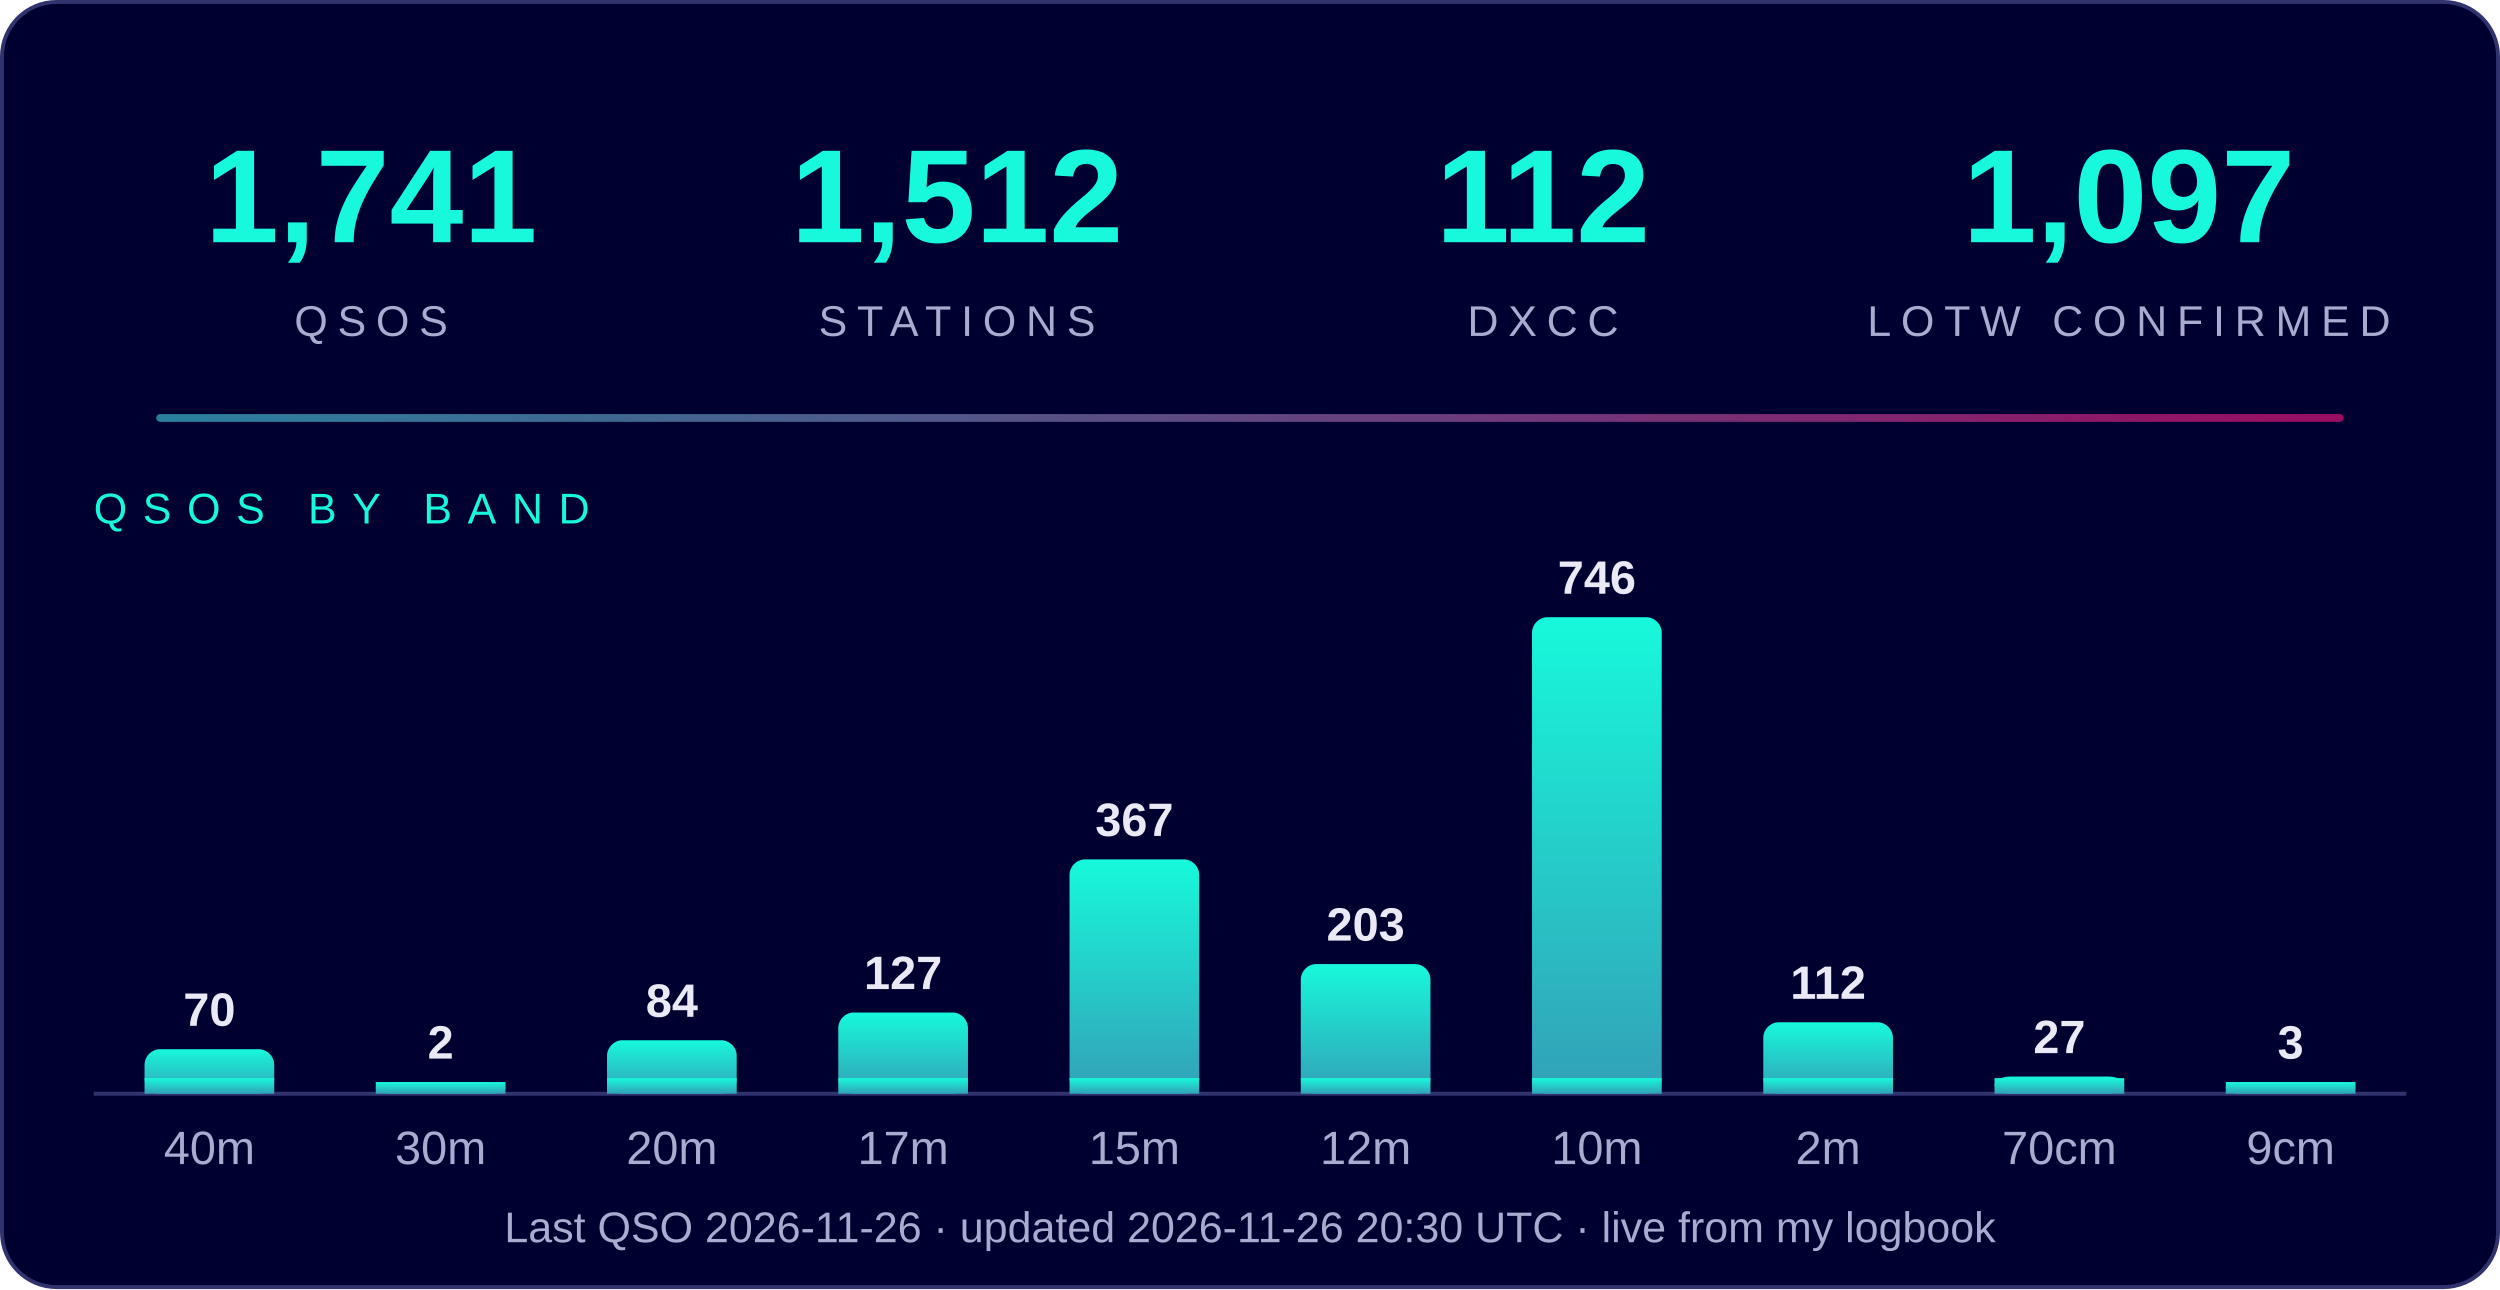
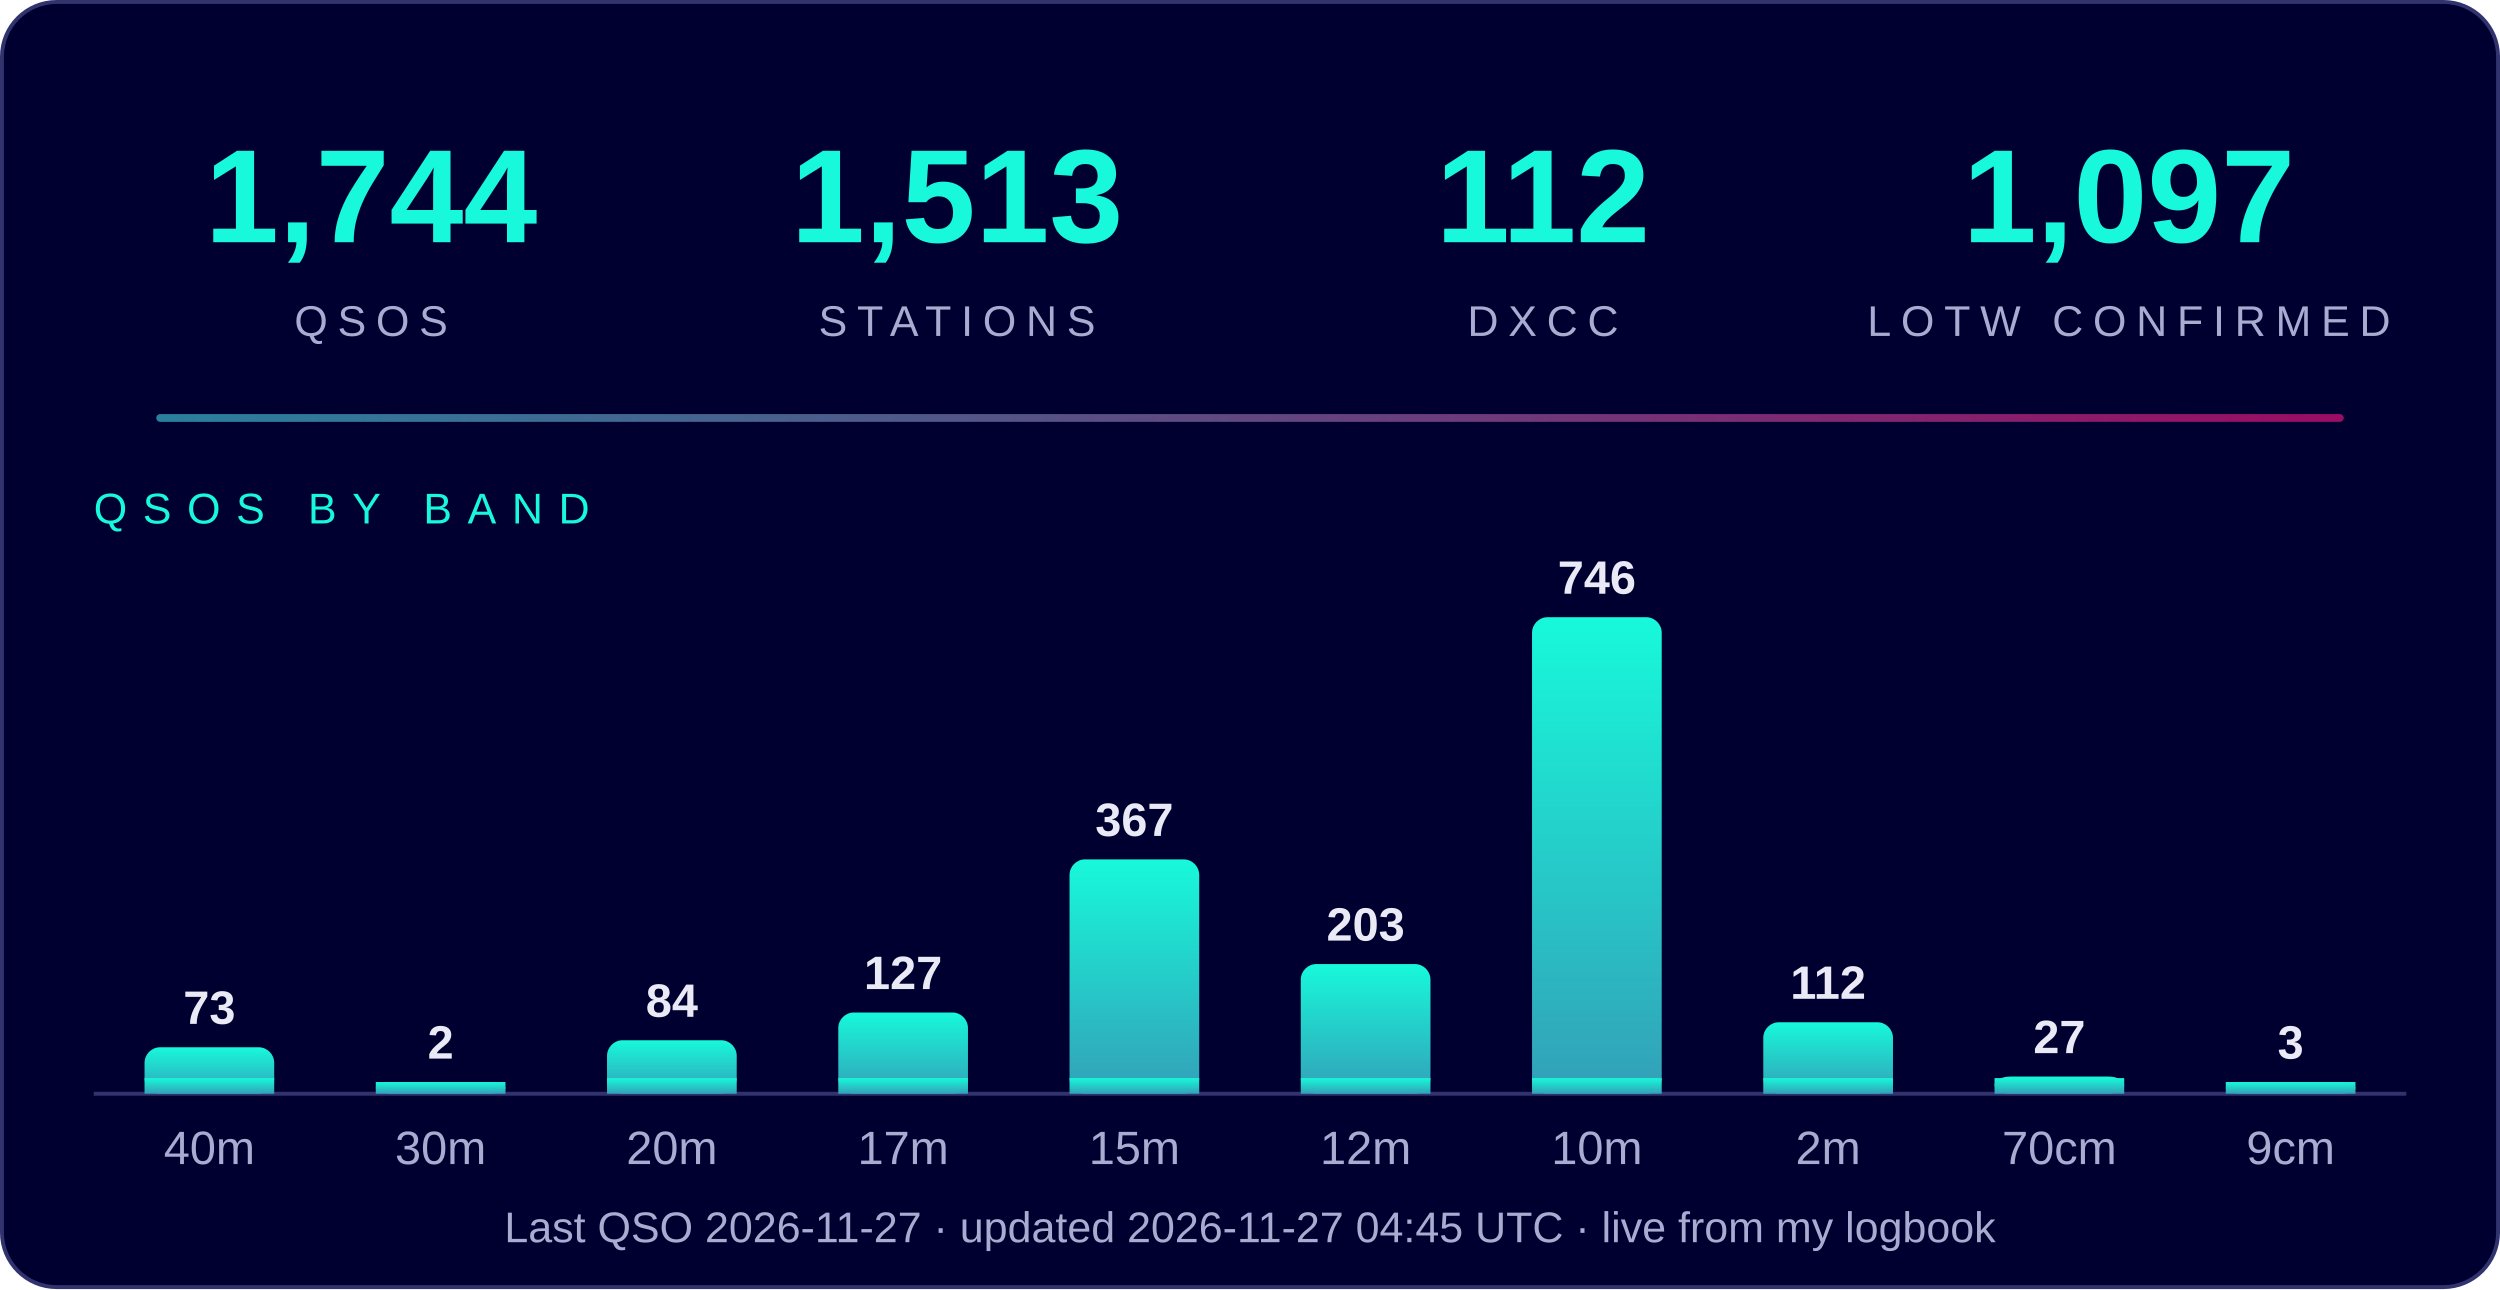
<svg xmlns="http://www.w3.org/2000/svg" width="640" height="330" viewBox="0 0 640 330" font-family="Segoe UI, Arial, Helvetica, sans-serif">
  <defs>
    <linearGradient id="g" x1="0" y1="1" x2="0" y2="0">
      <stop offset="0" stop-color="#33a0b8" />
      <stop offset="1" stop-color="#17f9da" />
    </linearGradient>
    <linearGradient id="line" x1="0" x2="1">
      <stop offset="0" stop-color="#33a0b8" />
      <stop offset="1" stop-color="#c0106f" />
    </linearGradient>
  </defs>
  <rect x="0.5" y="0.5" width="639" height="329" rx="14" fill="#000030" stroke="#31336e" />
-   <text x="95" y="62" text-anchor="middle" font-size="34" font-weight="800" fill="#17f9da">1,741</text>
+   <text x="95" y="62" text-anchor="middle" font-size="34" font-weight="800" fill="#17f9da">1,744</text>
  <text x="95" y="86" text-anchor="middle" font-size="11" letter-spacing="2.5" fill="#a9abd0">QSOS</text>
-   <text x="245" y="62" text-anchor="middle" font-size="34" font-weight="800" fill="#17f9da">1,512</text>
+   <text x="245" y="62" text-anchor="middle" font-size="34" font-weight="800" fill="#17f9da">1,513</text>
  <text x="245" y="86" text-anchor="middle" font-size="11" letter-spacing="2.5" fill="#a9abd0">STATIONS</text>
  <text x="395" y="62" text-anchor="middle" font-size="34" font-weight="800" fill="#17f9da">112</text>
  <text x="395" y="86" text-anchor="middle" font-size="11" letter-spacing="2.5" fill="#a9abd0">DXCC</text>
  <text x="545" y="62" text-anchor="middle" font-size="34" font-weight="800" fill="#17f9da">1,097</text>
  <text x="545" y="86" text-anchor="middle" font-size="11" letter-spacing="2.5" fill="#a9abd0">LOTW CONFIRMED</text>
  <rect x="40" y="106" width="560" height="2" rx="1" fill="url(#line)" opacity="0.8" />
  <text x="24" y="134" font-size="11" letter-spacing="4" fill="#17f9da">QSOS BY BAND</text>
  <line x1="24" y1="280" x2="616" y2="280" stroke="#31336e" />
-   <rect x="37.0" y="268.6" width="33.2" height="11.4" rx="4" fill="url(#g)" />
+   <rect x="37.0" y="268.1" width="33.2" height="11.9" rx="4" fill="url(#g)" />
  <rect x="37.0" y="276.0" width="33.2" height="4.0" fill="url(#g)" />
-   <text x="53.6" y="262.6" text-anchor="middle" font-size="12" font-weight="bold" fill="#e9eaf5">70</text>
+   <text x="53.6" y="262.1" text-anchor="middle" font-size="12" font-weight="bold" fill="#e9eaf5">73</text>
  <text x="53.6" y="298" text-anchor="middle" font-size="12" fill="#a9abd0">40m</text>
  <rect x="96.2" y="277.0" width="33.2" height="3.0" rx="4" fill="url(#g)" />
  <rect x="96.2" y="277.0" width="33.2" height="3.0" fill="url(#g)" />
  <text x="112.8" y="271.0" text-anchor="middle" font-size="12" font-weight="bold" fill="#e9eaf5">2</text>
  <text x="112.8" y="298" text-anchor="middle" font-size="12" fill="#a9abd0">30m</text>
  <rect x="155.4" y="266.3" width="33.2" height="13.7" rx="4" fill="url(#g)" />
  <rect x="155.4" y="276.0" width="33.2" height="4.0" fill="url(#g)" />
  <text x="172.0" y="260.3" text-anchor="middle" font-size="12" font-weight="bold" fill="#e9eaf5">84</text>
  <text x="172.0" y="298" text-anchor="middle" font-size="12" fill="#a9abd0">20m</text>
  <rect x="214.6" y="259.2" width="33.2" height="20.8" rx="4" fill="url(#g)" />
  <rect x="214.6" y="276.0" width="33.2" height="4.0" fill="url(#g)" />
  <text x="231.2" y="253.2" text-anchor="middle" font-size="12" font-weight="bold" fill="#e9eaf5">127</text>
  <text x="231.2" y="298" text-anchor="middle" font-size="12" fill="#a9abd0">17m</text>
  <rect x="273.8" y="220.0" width="33.2" height="60.0" rx="4" fill="url(#g)" />
  <rect x="273.8" y="276.0" width="33.2" height="4.0" fill="url(#g)" />
  <text x="290.4" y="214.0" text-anchor="middle" font-size="12" font-weight="bold" fill="#e9eaf5">367</text>
  <text x="290.4" y="298" text-anchor="middle" font-size="12" fill="#a9abd0">15m</text>
  <rect x="333.0" y="246.8" width="33.2" height="33.2" rx="4" fill="url(#g)" />
  <rect x="333.0" y="276.0" width="33.2" height="4.0" fill="url(#g)" />
  <text x="349.6" y="240.8" text-anchor="middle" font-size="12" font-weight="bold" fill="#e9eaf5">203</text>
  <text x="349.6" y="298" text-anchor="middle" font-size="12" fill="#a9abd0">12m</text>
  <rect x="392.2" y="158.0" width="33.2" height="122.0" rx="4" fill="url(#g)" />
  <rect x="392.2" y="276.0" width="33.2" height="4.0" fill="url(#g)" />
  <text x="408.8" y="152.0" text-anchor="middle" font-size="12" font-weight="bold" fill="#e9eaf5">746</text>
  <text x="408.8" y="298" text-anchor="middle" font-size="12" fill="#a9abd0">10m</text>
  <rect x="451.4" y="261.7" width="33.2" height="18.3" rx="4" fill="url(#g)" />
  <rect x="451.4" y="276.0" width="33.2" height="4.0" fill="url(#g)" />
  <text x="468.0" y="255.7" text-anchor="middle" font-size="12" font-weight="bold" fill="#e9eaf5">112</text>
  <text x="468.0" y="298" text-anchor="middle" font-size="12" fill="#a9abd0">2m</text>
  <rect x="510.6" y="275.6" width="33.2" height="4.4" rx="4" fill="url(#g)" />
  <rect x="510.6" y="276.0" width="33.2" height="4.0" fill="url(#g)" />
  <text x="527.2" y="269.6" text-anchor="middle" font-size="12" font-weight="bold" fill="#e9eaf5">27</text>
  <text x="527.2" y="298" text-anchor="middle" font-size="12" fill="#a9abd0">70cm</text>
  <rect x="569.8" y="277.0" width="33.2" height="3.0" rx="4" fill="url(#g)" />
  <rect x="569.8" y="277.0" width="33.2" height="3.0" fill="url(#g)" />
  <text x="586.4" y="271.0" text-anchor="middle" font-size="12" font-weight="bold" fill="#e9eaf5">3</text>
  <text x="586.4" y="298" text-anchor="middle" font-size="12" fill="#a9abd0">9cm</text>
-   <text x="320" y="318" text-anchor="middle" font-size="11" fill="#a9abd0">Last QSO 2026-11-26  ·  updated 2026-11-26 20:30 UTC  ·  live from my logbook</text>
+   <text x="320" y="318" text-anchor="middle" font-size="11" fill="#a9abd0">Last QSO 2026-11-27  ·  updated 2026-11-27 04:45 UTC  ·  live from my logbook</text>
</svg>
